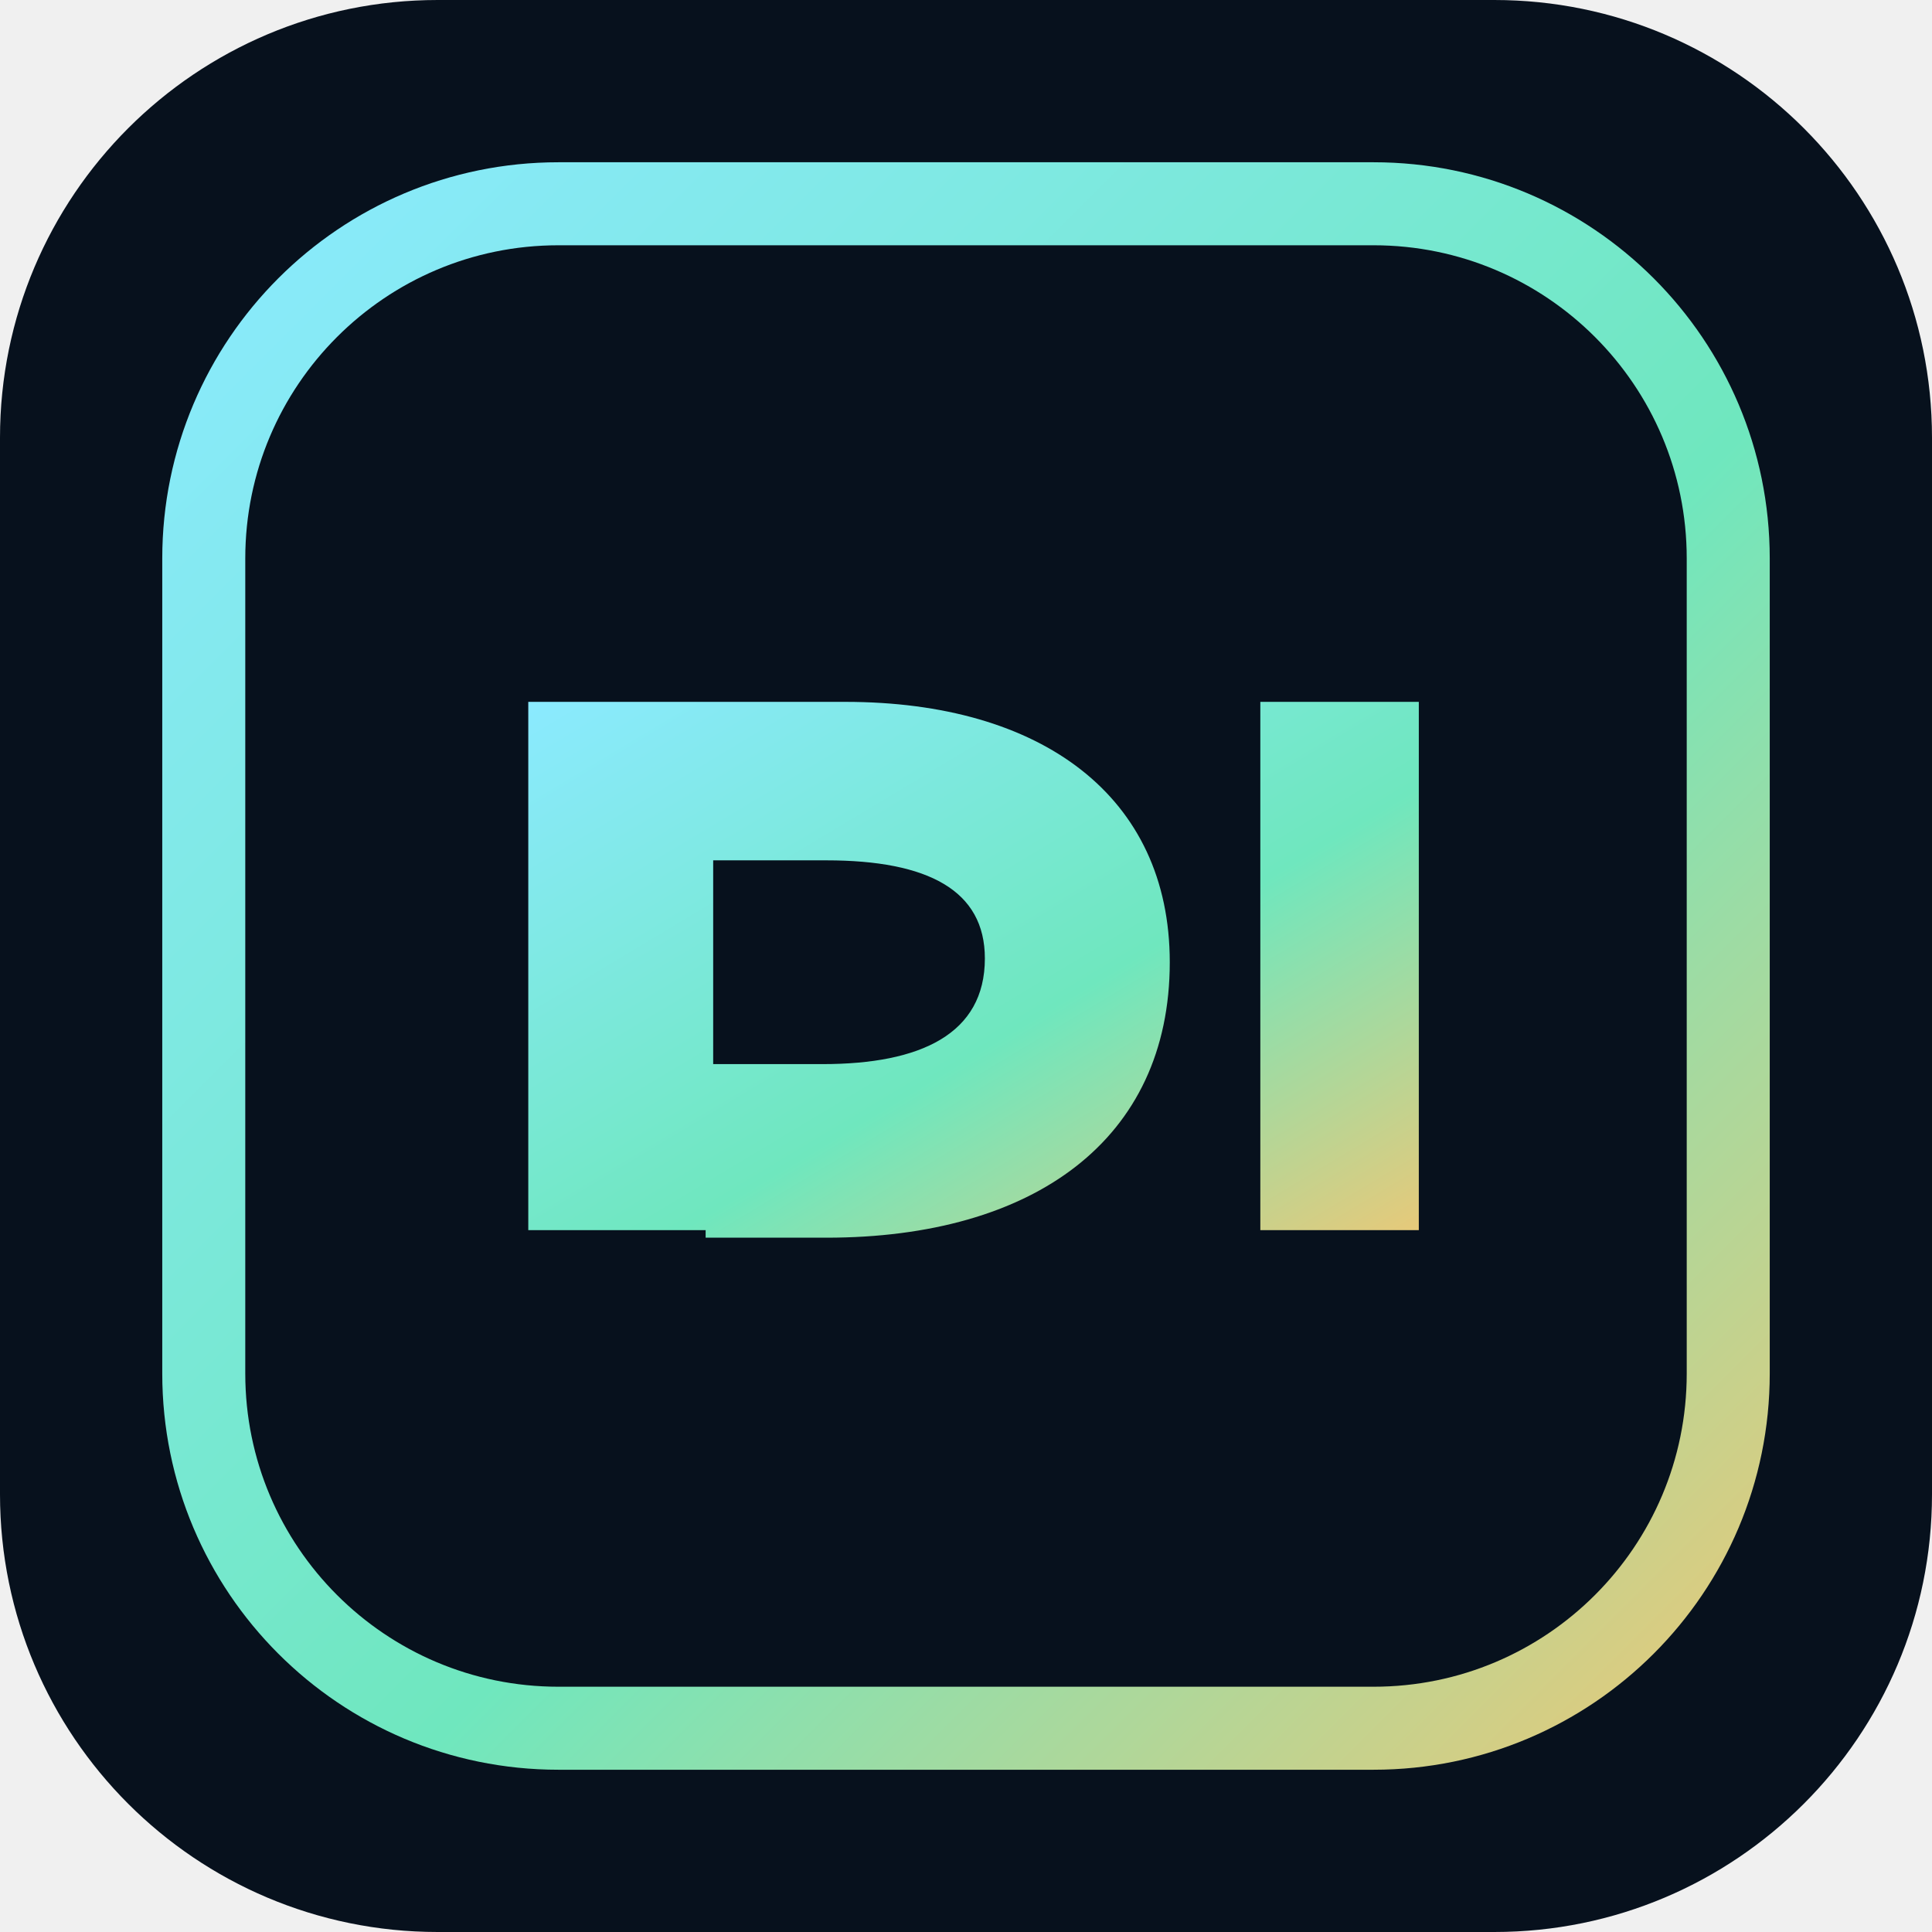
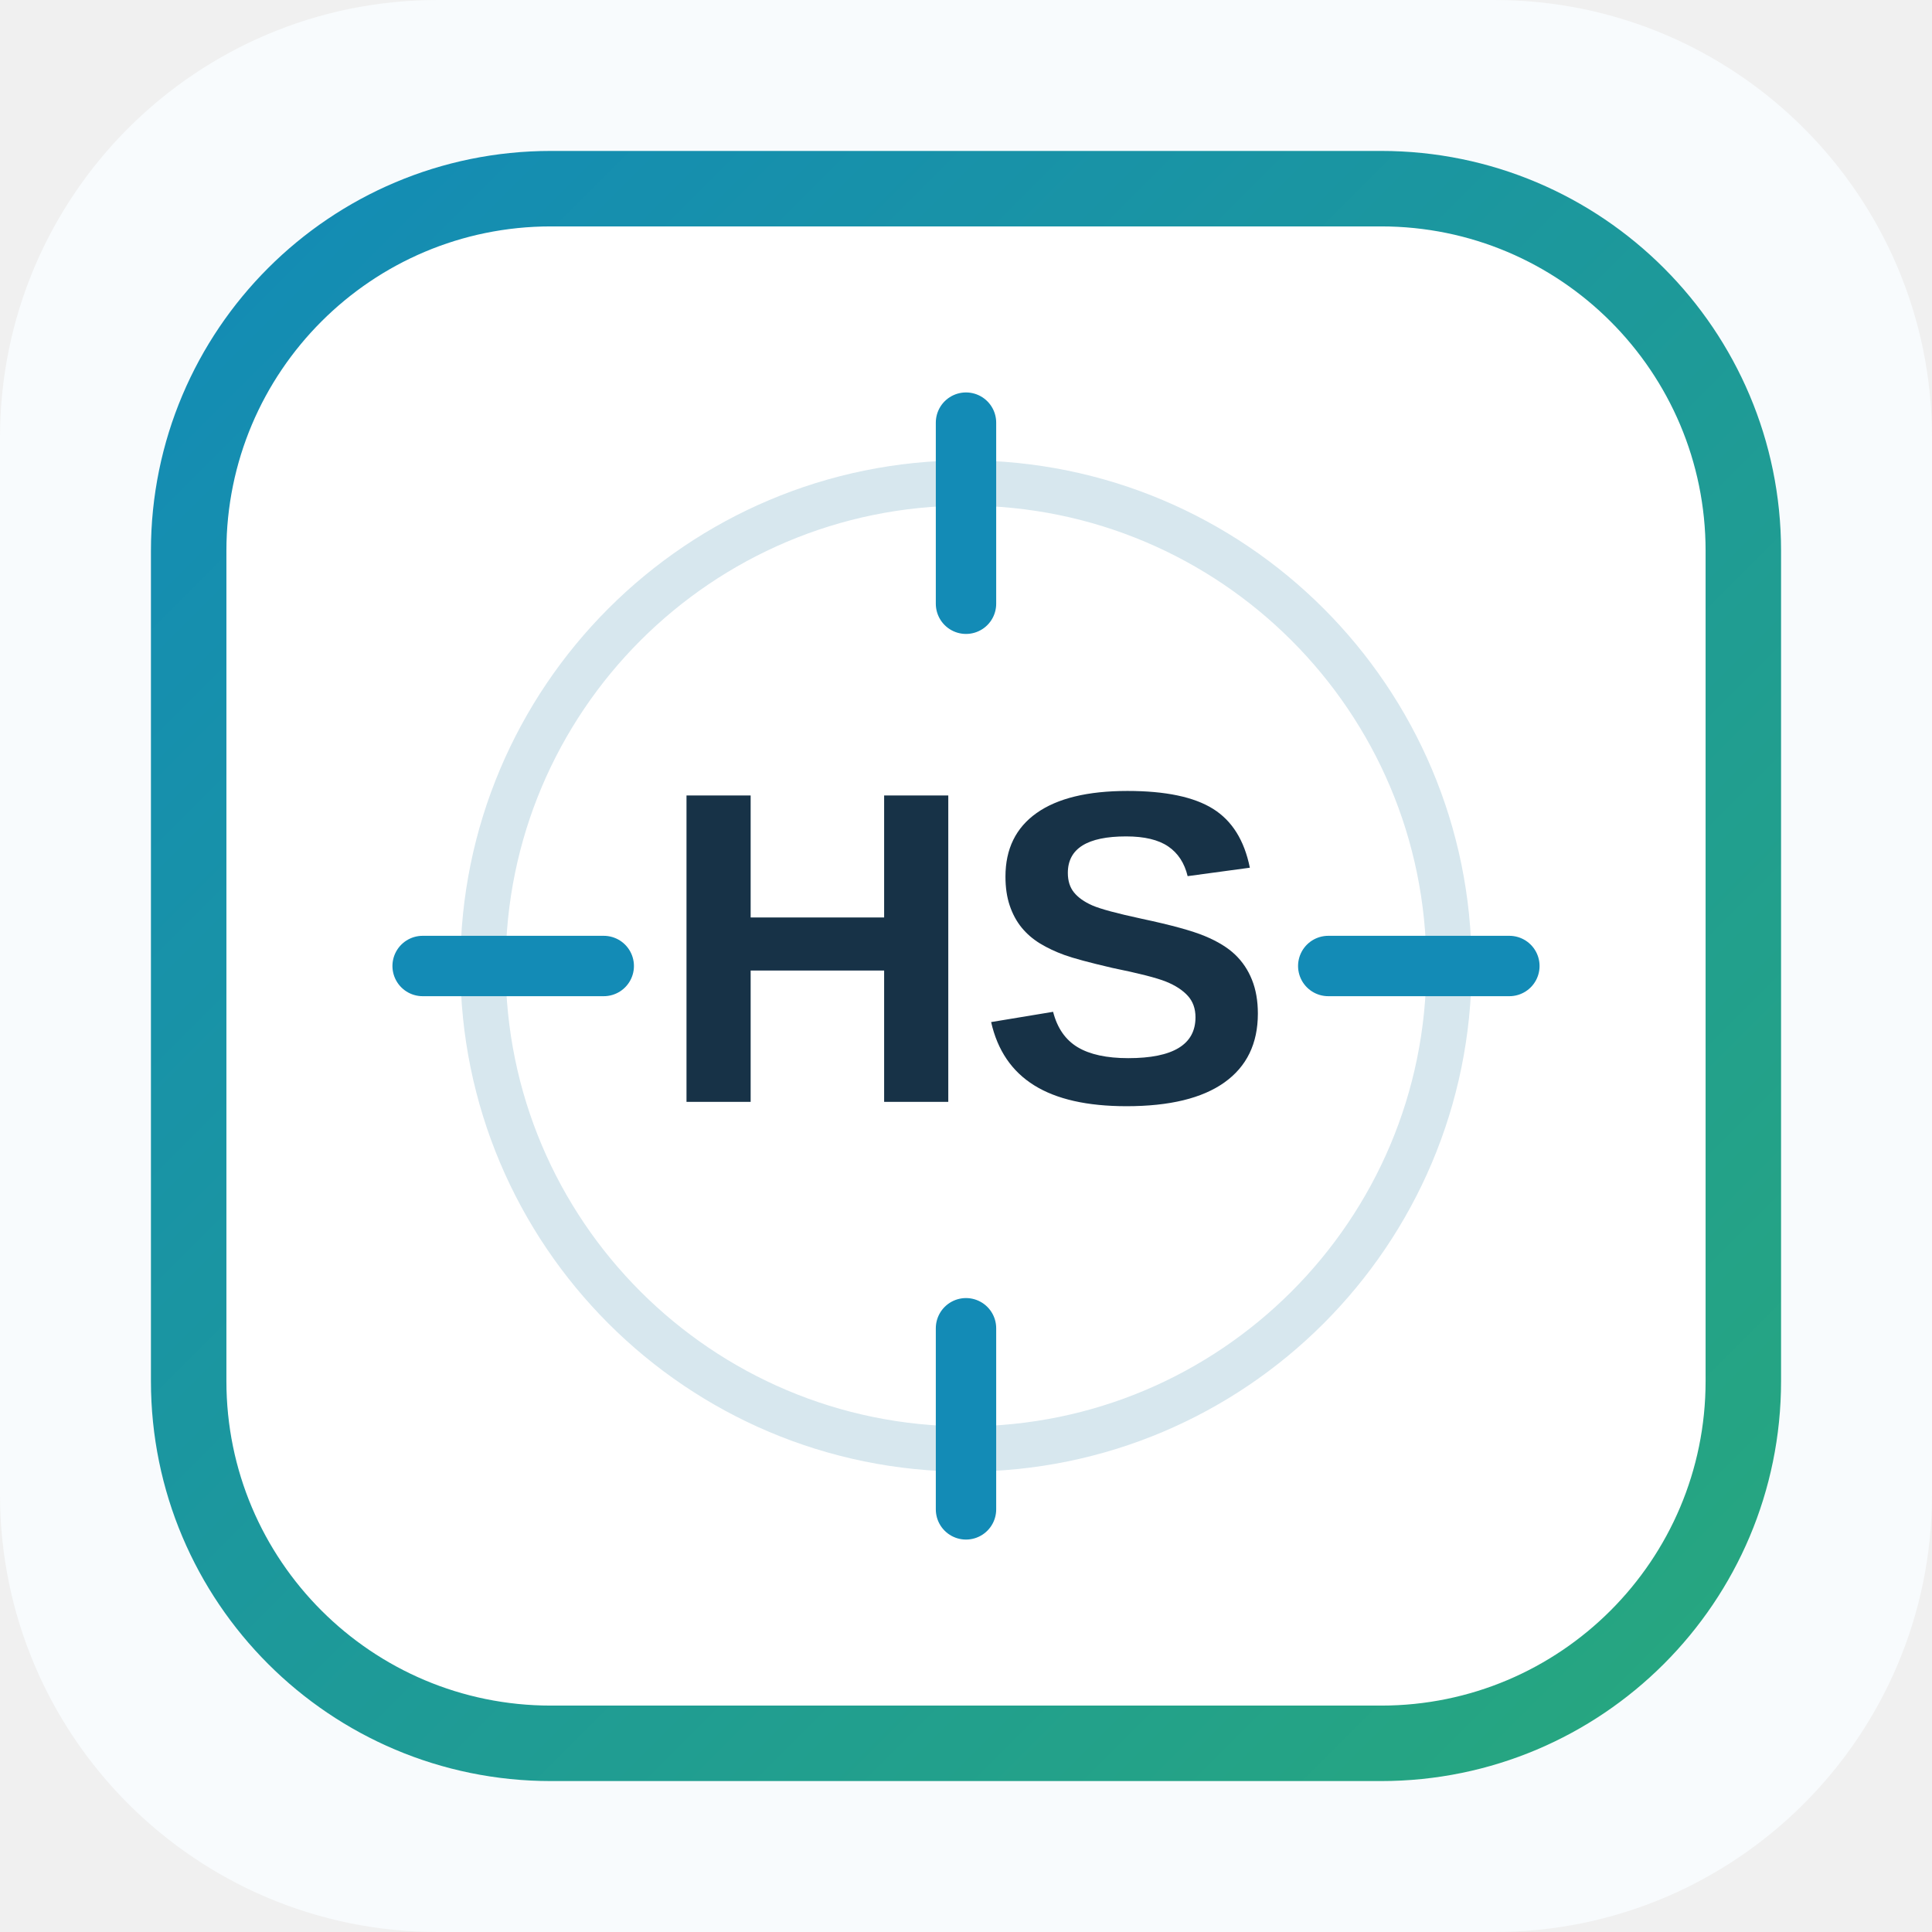
<svg xmlns="http://www.w3.org/2000/svg" viewBox="0 0 512 512">
  <defs>
    <linearGradient id="g" x1="0" y1="0" x2="1" y2="1">
-       <stop stop-color="#8beaff" />
-       <stop offset=".58" stop-color="#6fe7be" />
-       <stop offset="1" stop-color="#e8c979" />
+       <stop stop-color="#138bb6" />
+       <stop offset="1" stop-color="#27a77e" />
    </linearGradient>
  </defs>
-   <rect width="512" height="512" rx="116" fill="#07111d" />
-   <rect x="54" y="54" width="404" height="404" rx="94" fill="none" stroke="url(#g)" stroke-width="22" />
-   <path d="M140 326V186h84c52 0 86 25 86 69 0 47-36 73-91 73h-32v-46h31c26 0 43-8 43-28 0-18-15-26-42-26h-30v98h-49zm194 0V186h42v140h-42z" fill="url(#g)" />
+   <rect width="512" height="512" rx="116" fill="#f8fbfd" />
+   <rect x="50" y="50" width="412" height="412" rx="96" fill="white" stroke="url(#g)" stroke-width="20" />
+   <circle cx="256" cy="256" r="128" fill="none" stroke="#d7e7ee" stroke-width="12" />
+   <path d="M256 112v48M256 352v48M112 256h48M352 256h48" stroke="#138bb6" stroke-width="16" stroke-linecap="round" />
+   <text x="256" y="292" text-anchor="middle" font-family="Arial,sans-serif" font-size="118" font-weight="900" fill="#173247">HS</text>
</svg>
